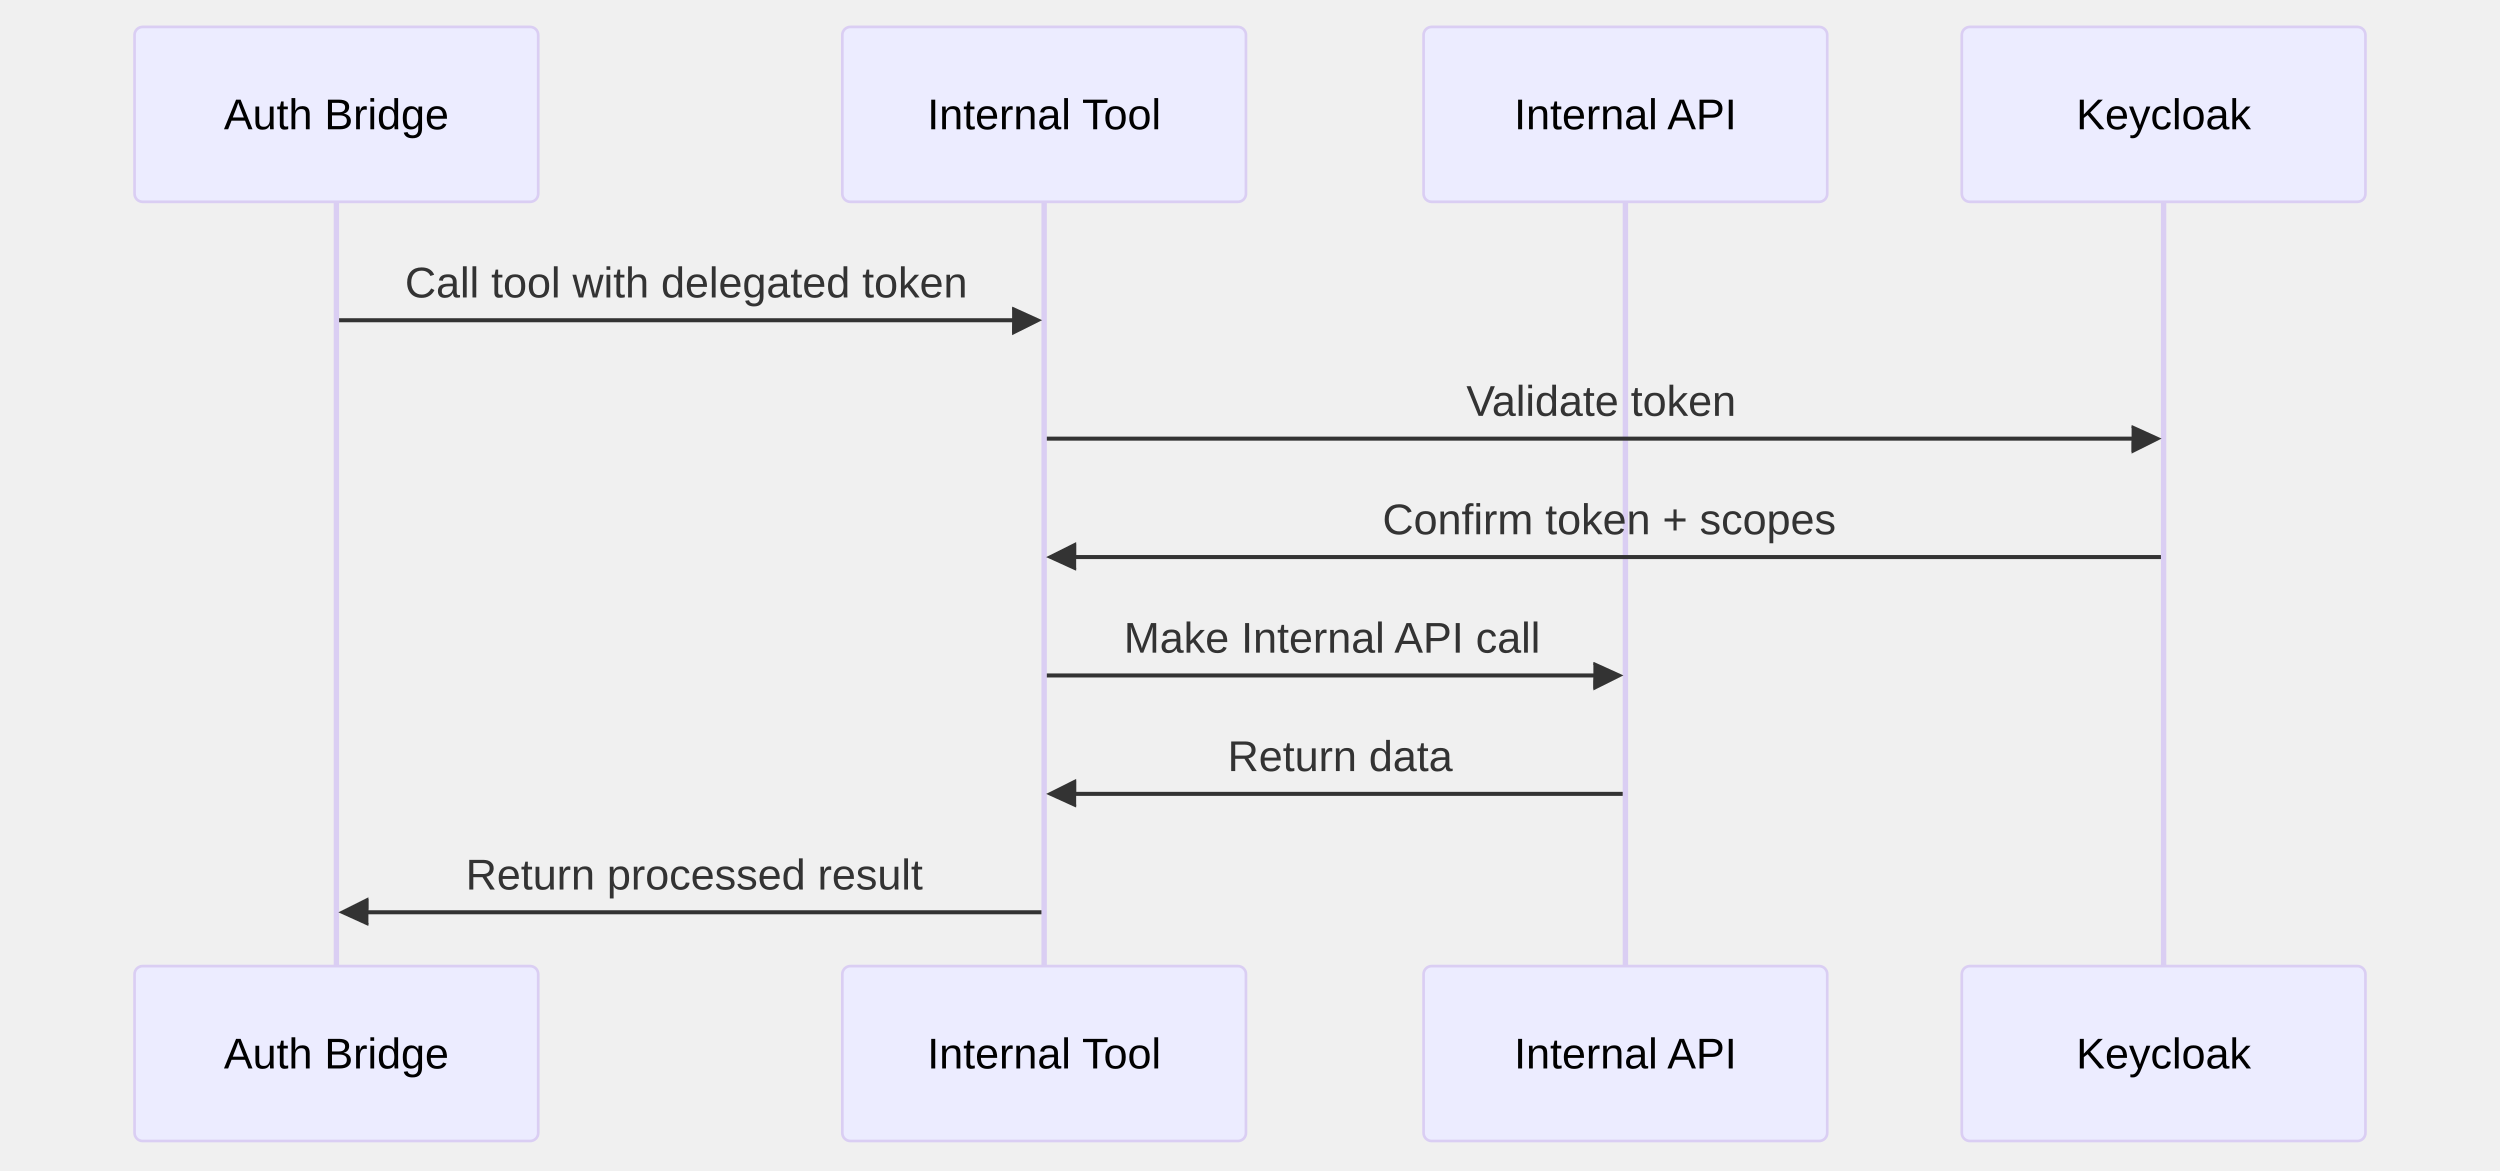
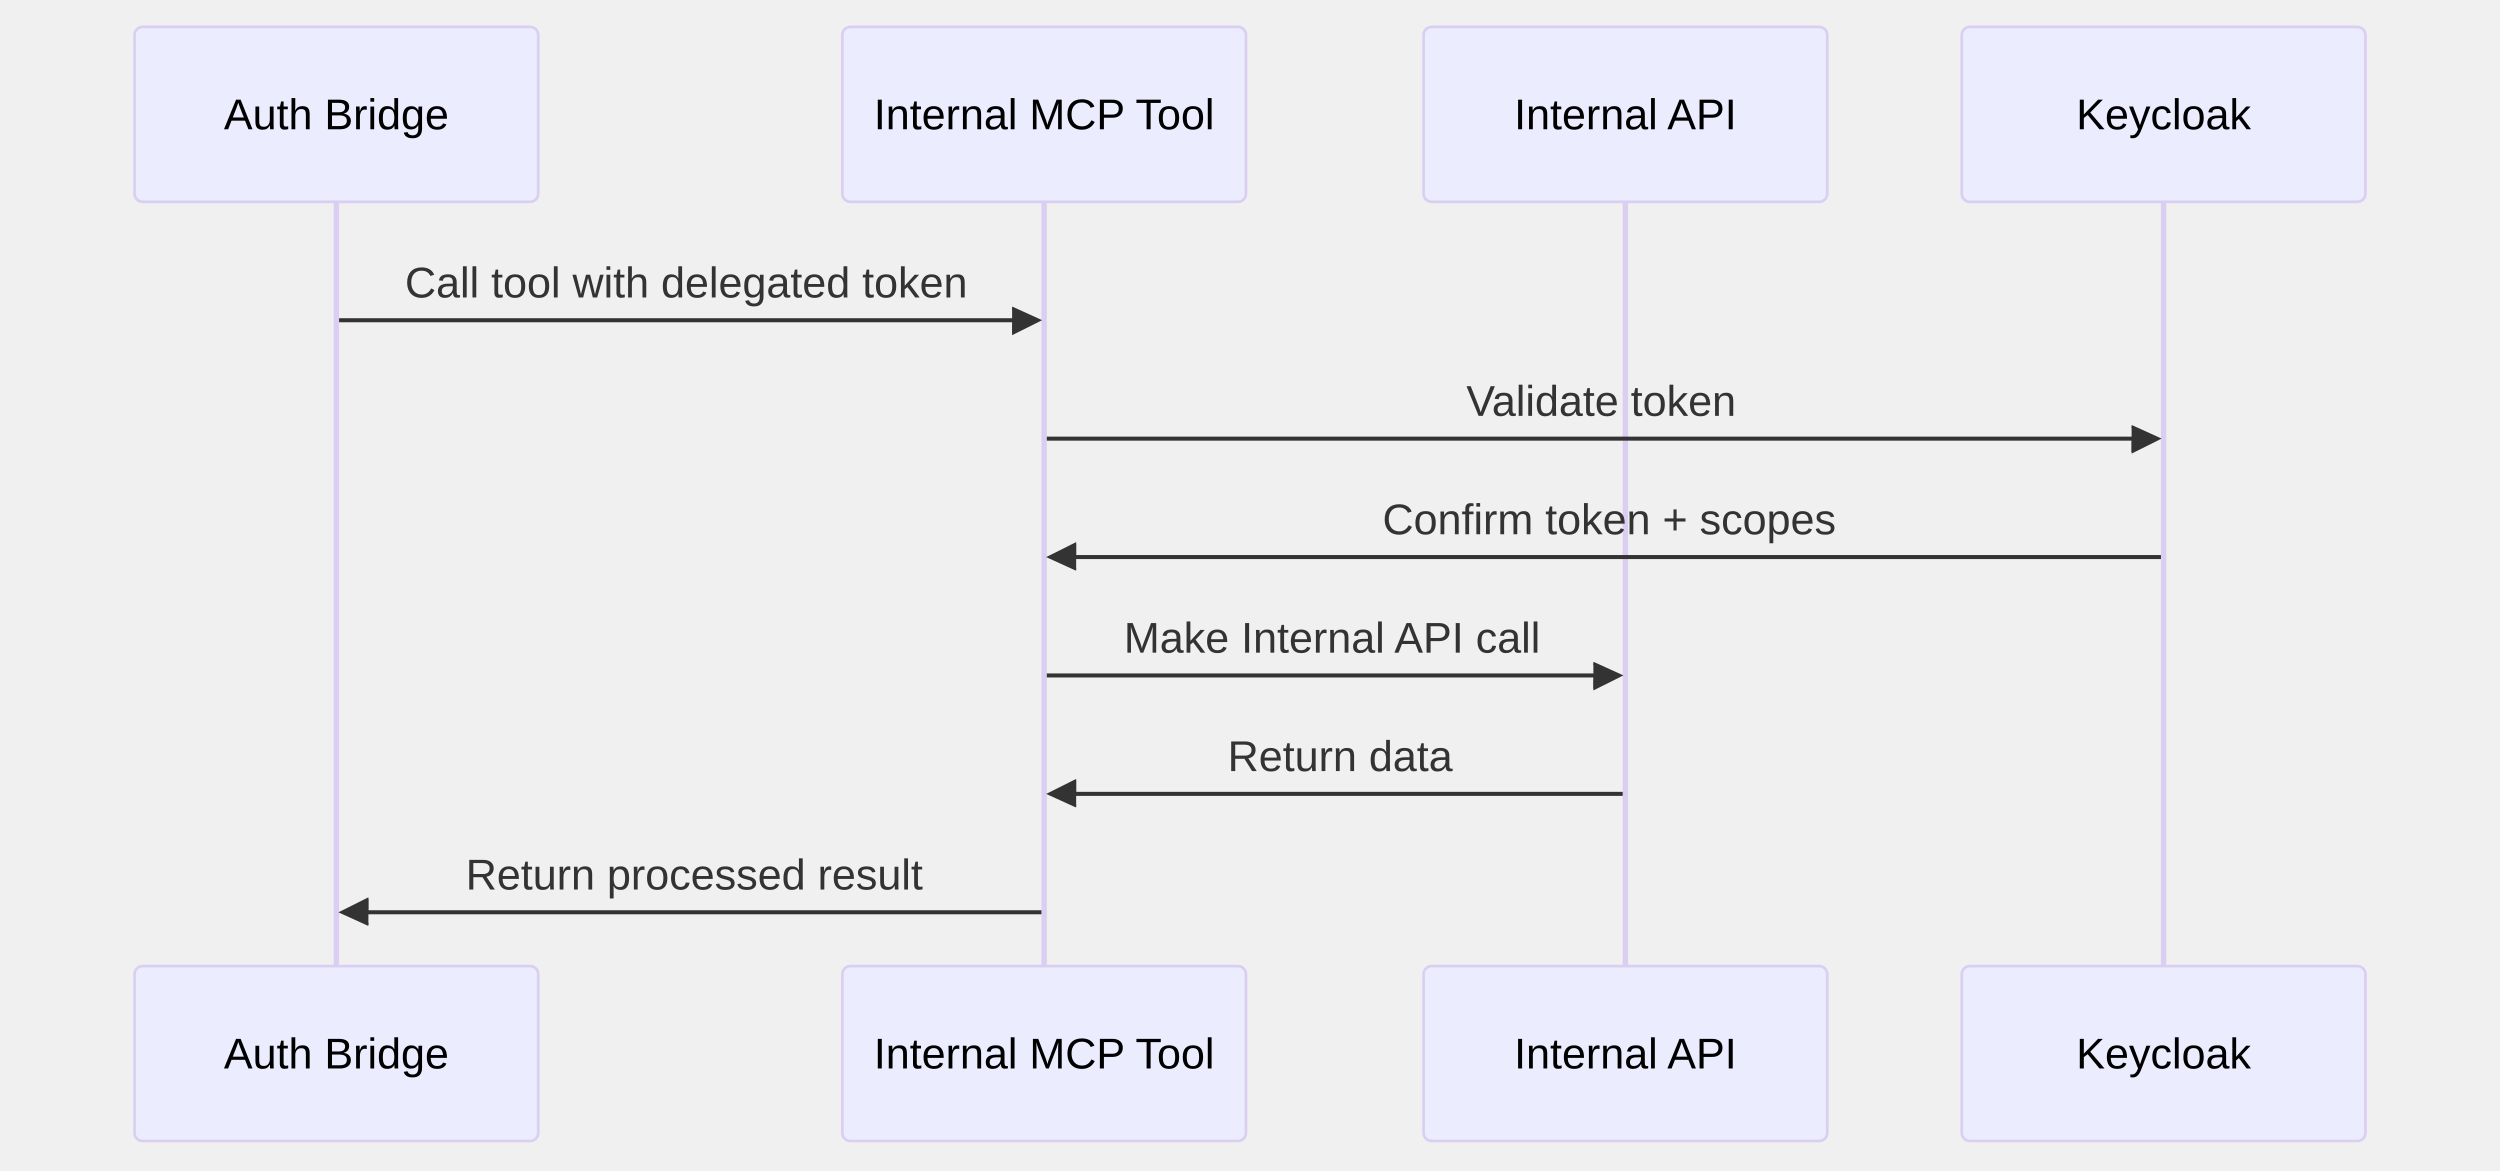
<svg xmlns="http://www.w3.org/2000/svg" id="my-svg" width="100%" style="max-width: 929px; background-color: white;" viewBox="-50 -10 929 435" role="graphics-document document" aria-roledescription="sequence">
  <g>
    <rect x="679" y="349" fill="#eaeaea" stroke="#666" width="150" height="65" name="KC" rx="3" ry="3" class="actor actor-bottom" />
    <text x="754" y="381.5" dominant-baseline="central" alignment-baseline="central" class="actor actor-box" style="text-anchor: middle; font-size: 16px; font-weight: 400;">
      <tspan x="754" dy="0">Keycloak</tspan>
    </text>
  </g>
  <g>
    <rect x="479" y="349" fill="#eaeaea" stroke="#666" width="150" height="65" name="API" rx="3" ry="3" class="actor actor-bottom" />
    <text x="554" y="381.5" dominant-baseline="central" alignment-baseline="central" class="actor actor-box" style="text-anchor: middle; font-size: 16px; font-weight: 400;">
      <tspan x="554" dy="0">Internal API</tspan>
    </text>
  </g>
  <g>
    <rect x="263" y="349" fill="#eaeaea" stroke="#666" width="150" height="65" name="Tool" rx="3" ry="3" class="actor actor-bottom" />
    <text x="338" y="381.5" dominant-baseline="central" alignment-baseline="central" class="actor actor-box" style="text-anchor: middle; font-size: 16px; font-weight: 400;">
-       <tspan x="338" dy="0">Internal Tool</tspan>
+       <tspan x="338" dy="0">Internal MCP Tool</tspan>
    </text>
  </g>
  <g>
    <rect x="0" y="349" fill="#eaeaea" stroke="#666" width="150" height="65" name="Agent" rx="3" ry="3" class="actor actor-bottom" />
    <text x="75" y="381.5" dominant-baseline="central" alignment-baseline="central" class="actor actor-box" style="text-anchor: middle; font-size: 16px; font-weight: 400;">
      <tspan x="75" dy="0">Auth Bridge</tspan>
    </text>
  </g>
  <g>
    <line id="actor3" x1="754" y1="65" x2="754" y2="349" class="actor-line 200" stroke-width="0.5px" stroke="#999" name="KC" />
    <g id="root-3">
      <rect x="679" y="0" fill="#eaeaea" stroke="#666" width="150" height="65" name="KC" rx="3" ry="3" class="actor actor-top" />
      <text x="754" y="32.5" dominant-baseline="central" alignment-baseline="central" class="actor actor-box" style="text-anchor: middle; font-size: 16px; font-weight: 400;">
        <tspan x="754" dy="0">Keycloak</tspan>
      </text>
    </g>
  </g>
  <g>
    <line id="actor2" x1="554" y1="65" x2="554" y2="349" class="actor-line 200" stroke-width="0.5px" stroke="#999" name="API" />
    <g id="root-2">
      <rect x="479" y="0" fill="#eaeaea" stroke="#666" width="150" height="65" name="API" rx="3" ry="3" class="actor actor-top" />
      <text x="554" y="32.5" dominant-baseline="central" alignment-baseline="central" class="actor actor-box" style="text-anchor: middle; font-size: 16px; font-weight: 400;">
        <tspan x="554" dy="0">Internal API</tspan>
      </text>
    </g>
  </g>
  <g>
    <line id="actor1" x1="338" y1="65" x2="338" y2="349" class="actor-line 200" stroke-width="0.5px" stroke="#999" name="Tool" />
    <g id="root-1">
      <rect x="263" y="0" fill="#eaeaea" stroke="#666" width="150" height="65" name="Tool" rx="3" ry="3" class="actor actor-top" />
      <text x="338" y="32.5" dominant-baseline="central" alignment-baseline="central" class="actor actor-box" style="text-anchor: middle; font-size: 16px; font-weight: 400;">
-         <tspan x="338" dy="0">Internal Tool</tspan>
+         <tspan x="338" dy="0">Internal MCP Tool</tspan>
      </text>
    </g>
  </g>
  <g>
    <line id="actor0" x1="75" y1="65" x2="75" y2="349" class="actor-line 200" stroke-width="0.5px" stroke="#999" name="Agent" />
    <g id="root-0">
      <rect x="0" y="0" fill="#eaeaea" stroke="#666" width="150" height="65" name="Agent" rx="3" ry="3" class="actor actor-top" />
      <text x="75" y="32.5" dominant-baseline="central" alignment-baseline="central" class="actor actor-box" style="text-anchor: middle; font-size: 16px; font-weight: 400;">
        <tspan x="75" dy="0">Auth Bridge</tspan>
      </text>
    </g>
  </g>
  <style>#my-svg{font-family:"trebuchet ms",verdana,arial,sans-serif;font-size:16px;fill:#333;}@keyframes edge-animation-frame{from{stroke-dashoffset:0;}}@keyframes dash{to{stroke-dashoffset:0;}}#my-svg .edge-animation-slow{stroke-dasharray:9,5!important;stroke-dashoffset:900;animation:dash 50s linear infinite;stroke-linecap:round;}#my-svg .edge-animation-fast{stroke-dasharray:9,5!important;stroke-dashoffset:900;animation:dash 20s linear infinite;stroke-linecap:round;}#my-svg .error-icon{fill:#552222;}#my-svg .error-text{fill:#552222;stroke:#552222;}#my-svg .edge-thickness-normal{stroke-width:1px;}#my-svg .edge-thickness-thick{stroke-width:3.5px;}#my-svg .edge-pattern-solid{stroke-dasharray:0;}#my-svg .edge-thickness-invisible{stroke-width:0;fill:none;}#my-svg .edge-pattern-dashed{stroke-dasharray:3;}#my-svg .edge-pattern-dotted{stroke-dasharray:2;}#my-svg .marker{fill:#333333;stroke:#333333;}#my-svg .marker.cross{stroke:#333333;}#my-svg svg{font-family:"trebuchet ms",verdana,arial,sans-serif;font-size:16px;}#my-svg p{margin:0;}#my-svg .actor{stroke:hsl(259.626, 59.777%, 87.902%);fill:#ECECFF;}#my-svg text.actor&gt;tspan{fill:black;stroke:none;}#my-svg .actor-line{stroke:hsl(259.626, 59.777%, 87.902%);}#my-svg .innerArc{stroke-width:1.5;stroke-dasharray:none;}#my-svg .messageLine0{stroke-width:1.5;stroke-dasharray:none;stroke:#333;}#my-svg .messageLine1{stroke-width:1.5;stroke-dasharray:2,2;stroke:#333;}#my-svg #arrowhead path{fill:#333;stroke:#333;}#my-svg .sequenceNumber{fill:white;}#my-svg #sequencenumber{fill:#333;}#my-svg #crosshead path{fill:#333;stroke:#333;}#my-svg .messageText{fill:#333;stroke:none;}#my-svg .labelBox{stroke:hsl(259.626, 59.777%, 87.902%);fill:#ECECFF;}#my-svg .labelText,#my-svg .labelText&gt;tspan{fill:black;stroke:none;}#my-svg .loopText,#my-svg .loopText&gt;tspan{fill:black;stroke:none;}#my-svg .loopLine{stroke-width:2px;stroke-dasharray:2,2;stroke:hsl(259.626, 59.777%, 87.902%);fill:hsl(259.626, 59.777%, 87.902%);}#my-svg .note{stroke:#aaaa33;fill:#fff5ad;}#my-svg .noteText,#my-svg .noteText&gt;tspan{fill:black;stroke:none;}#my-svg .activation0{fill:#f4f4f4;stroke:#666;}#my-svg .activation1{fill:#f4f4f4;stroke:#666;}#my-svg .activation2{fill:#f4f4f4;stroke:#666;}#my-svg .actorPopupMenu{position:absolute;}#my-svg .actorPopupMenuPanel{position:absolute;fill:#ECECFF;box-shadow:0px 8px 16px 0px rgba(0,0,0,0.2);filter:drop-shadow(3px 5px 2px rgb(0 0 0 / 0.4));}#my-svg .actor-man line{stroke:hsl(259.626, 59.777%, 87.902%);fill:#ECECFF;}#my-svg .actor-man circle,#my-svg line{stroke:hsl(259.626, 59.777%, 87.902%);fill:#ECECFF;stroke-width:2px;}#my-svg :root{--mermaid-font-family:"trebuchet ms",verdana,arial,sans-serif;}</style>
  <g />
  <defs>
    <symbol id="computer" width="24" height="24">
      <path transform="scale(.5)" d="M2 2v13h20v-13h-20zm18 11h-16v-9h16v9zm-10.228 6l.466-1h3.524l.467 1h-4.457zm14.228 3h-24l2-6h2.104l-1.33 4h18.45l-1.297-4h2.073l2 6zm-5-10h-14v-7h14v7z" />
    </symbol>
  </defs>
  <defs>
    <symbol id="database" fill-rule="evenodd" clip-rule="evenodd">
      <path transform="scale(.5)" d="M12.258.001l.256.004.255.005.253.008.251.01.249.012.247.015.246.016.242.019.241.02.239.023.236.024.233.027.231.028.229.031.225.032.223.034.22.036.217.038.214.04.211.041.208.043.205.045.201.046.198.048.194.05.191.051.187.053.183.054.18.056.175.057.172.059.168.06.163.061.16.063.155.064.15.066.074.033.073.033.071.034.07.034.069.035.068.035.067.035.066.035.064.036.064.036.062.036.06.036.06.037.058.037.058.037.055.038.055.038.053.038.052.038.051.039.05.039.048.039.047.039.045.04.044.04.043.04.041.04.04.041.039.041.037.041.036.041.034.041.033.042.032.042.03.042.029.042.027.042.026.043.024.043.023.043.021.043.02.043.018.044.017.043.015.044.013.044.012.044.011.045.009.044.007.045.006.045.004.045.002.045.001.045v17l-.001.045-.002.045-.004.045-.006.045-.007.045-.009.044-.011.045-.012.044-.013.044-.015.044-.017.043-.018.044-.02.043-.021.043-.023.043-.024.043-.026.043-.027.042-.029.042-.03.042-.032.042-.033.042-.034.041-.036.041-.037.041-.039.041-.04.041-.041.04-.043.04-.044.04-.045.04-.047.039-.048.039-.05.039-.051.039-.052.038-.053.038-.055.038-.055.038-.058.037-.058.037-.06.037-.06.036-.062.036-.064.036-.064.036-.066.035-.067.035-.068.035-.069.035-.07.034-.071.034-.073.033-.074.033-.15.066-.155.064-.16.063-.163.061-.168.06-.172.059-.175.057-.18.056-.183.054-.187.053-.191.051-.194.05-.198.048-.201.046-.205.045-.208.043-.211.041-.214.04-.217.038-.22.036-.223.034-.225.032-.229.031-.231.028-.233.027-.236.024-.239.023-.241.02-.242.019-.246.016-.247.015-.249.012-.251.01-.253.008-.255.005-.256.004-.258.001-.258-.001-.256-.004-.255-.005-.253-.008-.251-.01-.249-.012-.247-.015-.245-.016-.243-.019-.241-.02-.238-.023-.236-.024-.234-.027-.231-.028-.228-.031-.226-.032-.223-.034-.22-.036-.217-.038-.214-.04-.211-.041-.208-.043-.204-.045-.201-.046-.198-.048-.195-.05-.19-.051-.187-.053-.184-.054-.179-.056-.176-.057-.172-.059-.167-.06-.164-.061-.159-.063-.155-.064-.151-.066-.074-.033-.072-.033-.072-.034-.07-.034-.069-.035-.068-.035-.067-.035-.066-.035-.064-.036-.063-.036-.062-.036-.061-.036-.06-.037-.058-.037-.057-.037-.056-.038-.055-.038-.053-.038-.052-.038-.051-.039-.049-.039-.049-.039-.046-.039-.046-.04-.044-.04-.043-.04-.041-.04-.04-.041-.039-.041-.037-.041-.036-.041-.034-.041-.033-.042-.032-.042-.03-.042-.029-.042-.027-.042-.026-.043-.024-.043-.023-.043-.021-.043-.02-.043-.018-.044-.017-.043-.015-.044-.013-.044-.012-.044-.011-.045-.009-.044-.007-.045-.006-.045-.004-.045-.002-.045-.001-.045v-17l.001-.045.002-.045.004-.045.006-.045.007-.045.009-.044.011-.045.012-.044.013-.044.015-.044.017-.043.018-.044.02-.043.021-.043.023-.043.024-.043.026-.043.027-.042.029-.042.03-.042.032-.042.033-.042.034-.041.036-.041.037-.041.039-.041.04-.041.041-.04.043-.04.044-.04.046-.04.046-.039.049-.039.049-.039.051-.039.052-.038.053-.038.055-.038.056-.038.057-.037.058-.037.06-.037.061-.036.062-.036.063-.036.064-.036.066-.035.067-.035.068-.035.069-.035.07-.034.072-.034.072-.033.074-.033.151-.066.155-.064.159-.063.164-.061.167-.06.172-.059.176-.057.179-.056.184-.054.187-.053.19-.051.195-.05.198-.048.201-.046.204-.045.208-.043.211-.041.214-.04.217-.038.22-.036.223-.034.226-.032.228-.031.231-.028.234-.027.236-.024.238-.023.241-.02.243-.019.245-.016.247-.015.249-.012.251-.01.253-.008.255-.005.256-.004.258-.001.258.001zm-9.258 20.499v.01l.001.021.003.021.004.022.005.021.006.022.007.022.009.023.01.022.011.023.012.023.013.023.015.023.016.024.017.023.018.024.019.024.021.024.022.025.023.024.024.025.052.049.056.05.061.051.066.051.07.051.075.051.079.052.084.052.088.052.092.052.097.052.102.051.105.052.11.052.114.051.119.051.123.051.127.05.131.05.135.05.139.048.144.049.147.047.152.047.155.047.16.045.163.045.167.043.171.043.176.041.178.041.183.039.187.039.19.037.194.035.197.035.202.033.204.031.209.03.212.029.216.027.219.025.222.024.226.021.23.02.233.018.236.016.24.015.243.012.246.01.249.008.253.005.256.004.259.001.26-.001.257-.004.254-.005.25-.008.247-.011.244-.012.241-.014.237-.016.233-.018.231-.021.226-.021.224-.024.22-.026.216-.027.212-.028.21-.031.205-.031.202-.034.198-.034.194-.036.191-.037.187-.039.183-.04.179-.04.175-.042.172-.043.168-.044.163-.045.16-.046.155-.046.152-.047.148-.048.143-.049.139-.049.136-.05.131-.05.126-.05.123-.051.118-.052.114-.051.11-.052.106-.052.101-.052.096-.052.092-.052.088-.053.083-.051.079-.052.074-.052.07-.051.065-.051.06-.051.056-.05.051-.05.023-.024.023-.025.021-.024.02-.024.019-.024.018-.024.017-.024.015-.023.014-.024.013-.023.012-.023.01-.023.01-.022.008-.022.006-.022.006-.022.004-.022.004-.021.001-.021.001-.021v-4.127l-.077.055-.08.053-.083.054-.085.053-.087.052-.09.052-.093.051-.095.05-.097.05-.1.049-.102.049-.105.048-.106.047-.109.047-.111.046-.114.045-.115.045-.118.044-.12.043-.122.042-.124.042-.126.041-.128.04-.13.04-.132.038-.134.038-.135.037-.138.037-.139.035-.142.035-.143.034-.144.033-.147.032-.148.031-.15.03-.151.03-.153.029-.154.027-.156.027-.158.026-.159.025-.161.024-.162.023-.163.022-.165.021-.166.02-.167.019-.169.018-.169.017-.171.016-.173.015-.173.014-.175.013-.175.012-.177.011-.178.01-.179.008-.179.008-.181.006-.182.005-.182.004-.184.003-.184.002h-.37l-.184-.002-.184-.003-.182-.004-.182-.005-.181-.006-.179-.008-.179-.008-.178-.01-.176-.011-.176-.012-.175-.013-.173-.014-.172-.015-.171-.016-.17-.017-.169-.018-.167-.019-.166-.02-.165-.021-.163-.022-.162-.023-.161-.024-.159-.025-.157-.026-.156-.027-.155-.027-.153-.029-.151-.03-.15-.03-.148-.031-.146-.032-.145-.033-.143-.034-.141-.035-.14-.035-.137-.037-.136-.037-.134-.038-.132-.038-.13-.04-.128-.04-.126-.041-.124-.042-.122-.042-.12-.044-.117-.043-.116-.045-.113-.045-.112-.046-.109-.047-.106-.047-.105-.048-.102-.049-.1-.049-.097-.05-.095-.05-.093-.052-.09-.051-.087-.052-.085-.053-.083-.054-.08-.054-.077-.054v4.127zm0-5.654v.011l.001.021.003.021.004.021.005.022.006.022.007.022.009.022.01.022.011.023.012.023.013.023.015.024.016.023.017.024.018.024.019.024.021.024.022.024.023.025.024.024.052.05.056.05.061.05.066.051.07.051.075.052.079.051.084.052.088.052.092.052.097.052.102.052.105.052.11.051.114.051.119.052.123.05.127.051.131.05.135.049.139.049.144.048.147.048.152.047.155.046.16.045.163.045.167.044.171.042.176.042.178.04.183.04.187.038.19.037.194.036.197.034.202.033.204.032.209.03.212.028.216.027.219.025.222.024.226.022.23.02.233.018.236.016.24.014.243.012.246.01.249.008.253.006.256.003.259.001.26-.001.257-.003.254-.006.25-.008.247-.01.244-.012.241-.015.237-.016.233-.018.231-.02.226-.022.224-.024.22-.025.216-.027.212-.029.21-.03.205-.032.202-.033.198-.035.194-.036.191-.037.187-.039.183-.039.179-.041.175-.042.172-.043.168-.044.163-.045.16-.045.155-.047.152-.047.148-.048.143-.048.139-.05.136-.049.131-.05.126-.051.123-.051.118-.051.114-.052.11-.052.106-.052.101-.052.096-.052.092-.052.088-.052.083-.052.079-.052.074-.051.07-.052.065-.051.06-.05.056-.051.051-.049.023-.025.023-.024.021-.025.02-.024.019-.024.018-.024.017-.024.015-.023.014-.023.013-.024.012-.022.01-.023.01-.023.008-.022.006-.022.006-.022.004-.021.004-.022.001-.021.001-.021v-4.139l-.077.054-.08.054-.083.054-.085.052-.087.053-.09.051-.093.051-.095.051-.097.05-.1.049-.102.049-.105.048-.106.047-.109.047-.111.046-.114.045-.115.044-.118.044-.12.044-.122.042-.124.042-.126.041-.128.04-.13.039-.132.039-.134.038-.135.037-.138.036-.139.036-.142.035-.143.033-.144.033-.147.033-.148.031-.15.03-.151.03-.153.028-.154.028-.156.027-.158.026-.159.025-.161.024-.162.023-.163.022-.165.021-.166.02-.167.019-.169.018-.169.017-.171.016-.173.015-.173.014-.175.013-.175.012-.177.011-.178.009-.179.009-.179.007-.181.007-.182.005-.182.004-.184.003-.184.002h-.37l-.184-.002-.184-.003-.182-.004-.182-.005-.181-.007-.179-.007-.179-.009-.178-.009-.176-.011-.176-.012-.175-.013-.173-.014-.172-.015-.171-.016-.17-.017-.169-.018-.167-.019-.166-.02-.165-.021-.163-.022-.162-.023-.161-.024-.159-.025-.157-.026-.156-.027-.155-.028-.153-.028-.151-.03-.15-.03-.148-.031-.146-.033-.145-.033-.143-.033-.141-.035-.14-.036-.137-.036-.136-.037-.134-.038-.132-.039-.13-.039-.128-.04-.126-.041-.124-.042-.122-.043-.12-.043-.117-.044-.116-.044-.113-.046-.112-.046-.109-.046-.106-.047-.105-.048-.102-.049-.1-.049-.097-.05-.095-.051-.093-.051-.09-.051-.087-.053-.085-.052-.083-.054-.08-.054-.077-.054v4.139zm0-5.666v.011l.001.02.003.022.004.021.005.022.006.021.007.022.009.023.01.022.011.023.012.023.013.023.015.023.016.024.017.024.018.023.019.024.021.025.022.024.023.024.024.025.052.05.056.05.061.05.066.051.07.051.075.052.079.051.084.052.088.052.092.052.097.052.102.052.105.051.11.052.114.051.119.051.123.051.127.05.131.05.135.05.139.049.144.048.147.048.152.047.155.046.16.045.163.045.167.043.171.043.176.042.178.04.183.04.187.038.19.037.194.036.197.034.202.033.204.032.209.03.212.028.216.027.219.025.222.024.226.021.23.02.233.018.236.017.24.014.243.012.246.01.249.008.253.006.256.003.259.001.26-.001.257-.003.254-.006.25-.008.247-.01.244-.013.241-.014.237-.016.233-.018.231-.02.226-.022.224-.024.22-.025.216-.027.212-.029.21-.03.205-.032.202-.033.198-.035.194-.036.191-.037.187-.039.183-.039.179-.041.175-.042.172-.043.168-.044.163-.045.16-.045.155-.047.152-.047.148-.048.143-.049.139-.049.136-.049.131-.051.126-.05.123-.051.118-.052.114-.051.11-.052.106-.052.101-.052.096-.052.092-.052.088-.052.083-.052.079-.052.074-.052.07-.051.065-.051.06-.051.056-.05.051-.049.023-.025.023-.025.021-.024.02-.024.019-.024.018-.024.017-.024.015-.023.014-.024.013-.023.012-.023.01-.022.01-.023.008-.022.006-.022.006-.022.004-.022.004-.021.001-.021.001-.021v-4.153l-.077.054-.08.054-.083.053-.085.053-.087.053-.09.051-.093.051-.095.051-.097.05-.1.049-.102.048-.105.048-.106.048-.109.046-.111.046-.114.046-.115.044-.118.044-.12.043-.122.043-.124.042-.126.041-.128.04-.13.039-.132.039-.134.038-.135.037-.138.036-.139.036-.142.034-.143.034-.144.033-.147.032-.148.032-.15.03-.151.03-.153.028-.154.028-.156.027-.158.026-.159.024-.161.024-.162.023-.163.023-.165.021-.166.02-.167.019-.169.018-.169.017-.171.016-.173.015-.173.014-.175.013-.175.012-.177.01-.178.01-.179.009-.179.007-.181.006-.182.006-.182.004-.184.003-.184.001-.185.001-.185-.001-.184-.001-.184-.003-.182-.004-.182-.006-.181-.006-.179-.007-.179-.009-.178-.01-.176-.01-.176-.012-.175-.013-.173-.014-.172-.015-.171-.016-.17-.017-.169-.018-.167-.019-.166-.02-.165-.021-.163-.023-.162-.023-.161-.024-.159-.024-.157-.026-.156-.027-.155-.028-.153-.028-.151-.03-.15-.03-.148-.032-.146-.032-.145-.033-.143-.034-.141-.034-.14-.036-.137-.036-.136-.037-.134-.038-.132-.039-.13-.039-.128-.041-.126-.041-.124-.041-.122-.043-.12-.043-.117-.044-.116-.044-.113-.046-.112-.046-.109-.046-.106-.048-.105-.048-.102-.048-.1-.05-.097-.049-.095-.051-.093-.051-.09-.052-.087-.052-.085-.053-.083-.053-.08-.054-.077-.054v4.153zm8.74-8.179l-.257.004-.254.005-.25.008-.247.011-.244.012-.241.014-.237.016-.233.018-.231.021-.226.022-.224.023-.22.026-.216.027-.212.028-.21.031-.205.032-.202.033-.198.034-.194.036-.191.038-.187.038-.183.04-.179.041-.175.042-.172.043-.168.043-.163.045-.16.046-.155.046-.152.048-.148.048-.143.048-.139.049-.136.05-.131.05-.126.051-.123.051-.118.051-.114.052-.11.052-.106.052-.101.052-.096.052-.092.052-.088.052-.083.052-.079.052-.074.051-.07.052-.065.051-.06.05-.056.05-.051.05-.023.025-.023.024-.021.024-.02.025-.019.024-.018.024-.017.023-.015.024-.014.023-.013.023-.012.023-.01.023-.01.022-.008.022-.006.023-.006.021-.004.022-.004.021-.001.021-.001.021.001.021.001.021.004.021.004.022.006.021.006.023.008.022.01.022.01.023.012.023.013.023.014.023.015.024.017.023.018.024.019.024.02.025.021.024.023.024.023.025.051.05.056.05.06.05.065.051.07.052.074.051.079.052.083.052.088.052.092.052.096.052.101.052.106.052.11.052.114.052.118.051.123.051.126.051.131.05.136.05.139.049.143.048.148.048.152.048.155.046.16.046.163.045.168.043.172.043.175.042.179.041.183.04.187.038.191.038.194.036.198.034.202.033.205.032.21.031.212.028.216.027.22.026.224.023.226.022.231.021.233.018.237.016.241.014.244.012.247.011.25.008.254.005.257.004.26.001.26-.001.257-.004.254-.005.25-.008.247-.011.244-.012.241-.014.237-.016.233-.018.231-.021.226-.022.224-.023.22-.026.216-.027.212-.028.21-.031.205-.032.202-.033.198-.034.194-.036.191-.038.187-.038.183-.04.179-.041.175-.042.172-.043.168-.043.163-.045.16-.046.155-.046.152-.048.148-.048.143-.048.139-.049.136-.05.131-.05.126-.051.123-.051.118-.051.114-.052.11-.052.106-.052.101-.052.096-.052.092-.052.088-.052.083-.052.079-.052.074-.051.07-.052.065-.051.06-.05.056-.05.051-.05.023-.025.023-.024.021-.024.02-.025.019-.024.018-.024.017-.023.015-.024.014-.023.013-.023.012-.023.01-.023.01-.022.008-.022.006-.023.006-.021.004-.022.004-.021.001-.021.001-.021-.001-.021-.001-.021-.004-.021-.004-.022-.006-.021-.006-.023-.008-.022-.01-.022-.01-.023-.012-.023-.013-.023-.014-.023-.015-.024-.017-.023-.018-.024-.019-.024-.02-.025-.021-.024-.023-.024-.023-.025-.051-.05-.056-.05-.06-.05-.065-.051-.07-.052-.074-.051-.079-.052-.083-.052-.088-.052-.092-.052-.096-.052-.101-.052-.106-.052-.11-.052-.114-.052-.118-.051-.123-.051-.126-.051-.131-.05-.136-.05-.139-.049-.143-.048-.148-.048-.152-.048-.155-.046-.16-.046-.163-.045-.168-.043-.172-.043-.175-.042-.179-.041-.183-.04-.187-.038-.191-.038-.194-.036-.198-.034-.202-.033-.205-.032-.21-.031-.212-.028-.216-.027-.22-.026-.224-.023-.226-.022-.231-.021-.233-.018-.237-.016-.241-.014-.244-.012-.247-.011-.25-.008-.254-.005-.257-.004-.26-.001-.26.001z" />
    </symbol>
  </defs>
  <defs>
    <symbol id="clock" width="24" height="24">
      <path transform="scale(.5)" d="M12 2c5.514 0 10 4.486 10 10s-4.486 10-10 10-10-4.486-10-10 4.486-10 10-10zm0-2c-6.627 0-12 5.373-12 12s5.373 12 12 12 12-5.373 12-12-5.373-12-12-12zm5.848 12.459c.202.038.202.333.001.372-1.907.361-6.045 1.111-6.547 1.111-.719 0-1.301-.582-1.301-1.301 0-.512.77-5.447 1.125-7.445.034-.192.312-.181.343.014l.985 6.238 5.394 1.011z" />
    </symbol>
  </defs>
  <defs>
    <marker id="arrowhead" refX="7.9" refY="5" markerUnits="userSpaceOnUse" markerWidth="12" markerHeight="12" orient="auto-start-reverse">
      <path d="M -1 0 L 10 5 L 0 10 z" />
    </marker>
  </defs>
  <defs>
    <marker id="crosshead" markerWidth="15" markerHeight="8" orient="auto" refX="4" refY="4.5">
      <path fill="none" stroke="#000000" stroke-width="1pt" d="M 1,2 L 6,7 M 6,2 L 1,7" style="stroke-dasharray: 0, 0;" />
    </marker>
  </defs>
  <defs>
    <marker id="filled-head" refX="15.5" refY="7" markerWidth="20" markerHeight="28" orient="auto">
      <path d="M 18,7 L9,13 L14,7 L9,1 Z" />
    </marker>
  </defs>
  <defs>
    <marker id="sequencenumber" refX="15" refY="15" markerWidth="60" markerHeight="40" orient="auto">
      <circle cx="15" cy="15" r="6" />
    </marker>
  </defs>
  <text x="205" y="80" text-anchor="middle" dominant-baseline="middle" alignment-baseline="middle" class="messageText" dy="1em" style="font-size: 16px; font-weight: 400;">Call tool with delegated token</text>
  <line x1="76" y1="109" x2="334" y2="109" class="messageLine0" stroke-width="2" stroke="none" marker-end="url(#arrowhead)" style="fill: none;" />
  <text x="545" y="124" text-anchor="middle" dominant-baseline="middle" alignment-baseline="middle" class="messageText" dy="1em" style="font-size: 16px; font-weight: 400;">Validate token</text>
  <line x1="339" y1="153" x2="750" y2="153" class="messageLine0" stroke-width="2" stroke="none" marker-end="url(#arrowhead)" style="fill: none;" />
  <text x="548" y="168" text-anchor="middle" dominant-baseline="middle" alignment-baseline="middle" class="messageText" dy="1em" style="font-size: 16px; font-weight: 400;">Confirm token + scopes</text>
  <line x1="753" y1="197" x2="342" y2="197" class="messageLine0" stroke-width="2" stroke="none" marker-end="url(#arrowhead)" style="fill: none;" />
  <text x="445" y="212" text-anchor="middle" dominant-baseline="middle" alignment-baseline="middle" class="messageText" dy="1em" style="font-size: 16px; font-weight: 400;">Make Internal API call</text>
  <line x1="339" y1="241" x2="550" y2="241" class="messageLine0" stroke-width="2" stroke="none" marker-end="url(#arrowhead)" style="fill: none;" />
  <text x="448" y="256" text-anchor="middle" dominant-baseline="middle" alignment-baseline="middle" class="messageText" dy="1em" style="font-size: 16px; font-weight: 400;">Return data</text>
  <line x1="553" y1="285" x2="342" y2="285" class="messageLine0" stroke-width="2" stroke="none" marker-end="url(#arrowhead)" style="fill: none;" />
  <text x="208" y="300" text-anchor="middle" dominant-baseline="middle" alignment-baseline="middle" class="messageText" dy="1em" style="font-size: 16px; font-weight: 400;">Return processed result</text>
  <line x1="337" y1="329" x2="79" y2="329" class="messageLine0" stroke-width="2" stroke="none" marker-end="url(#arrowhead)" style="fill: none;" />
</svg>
